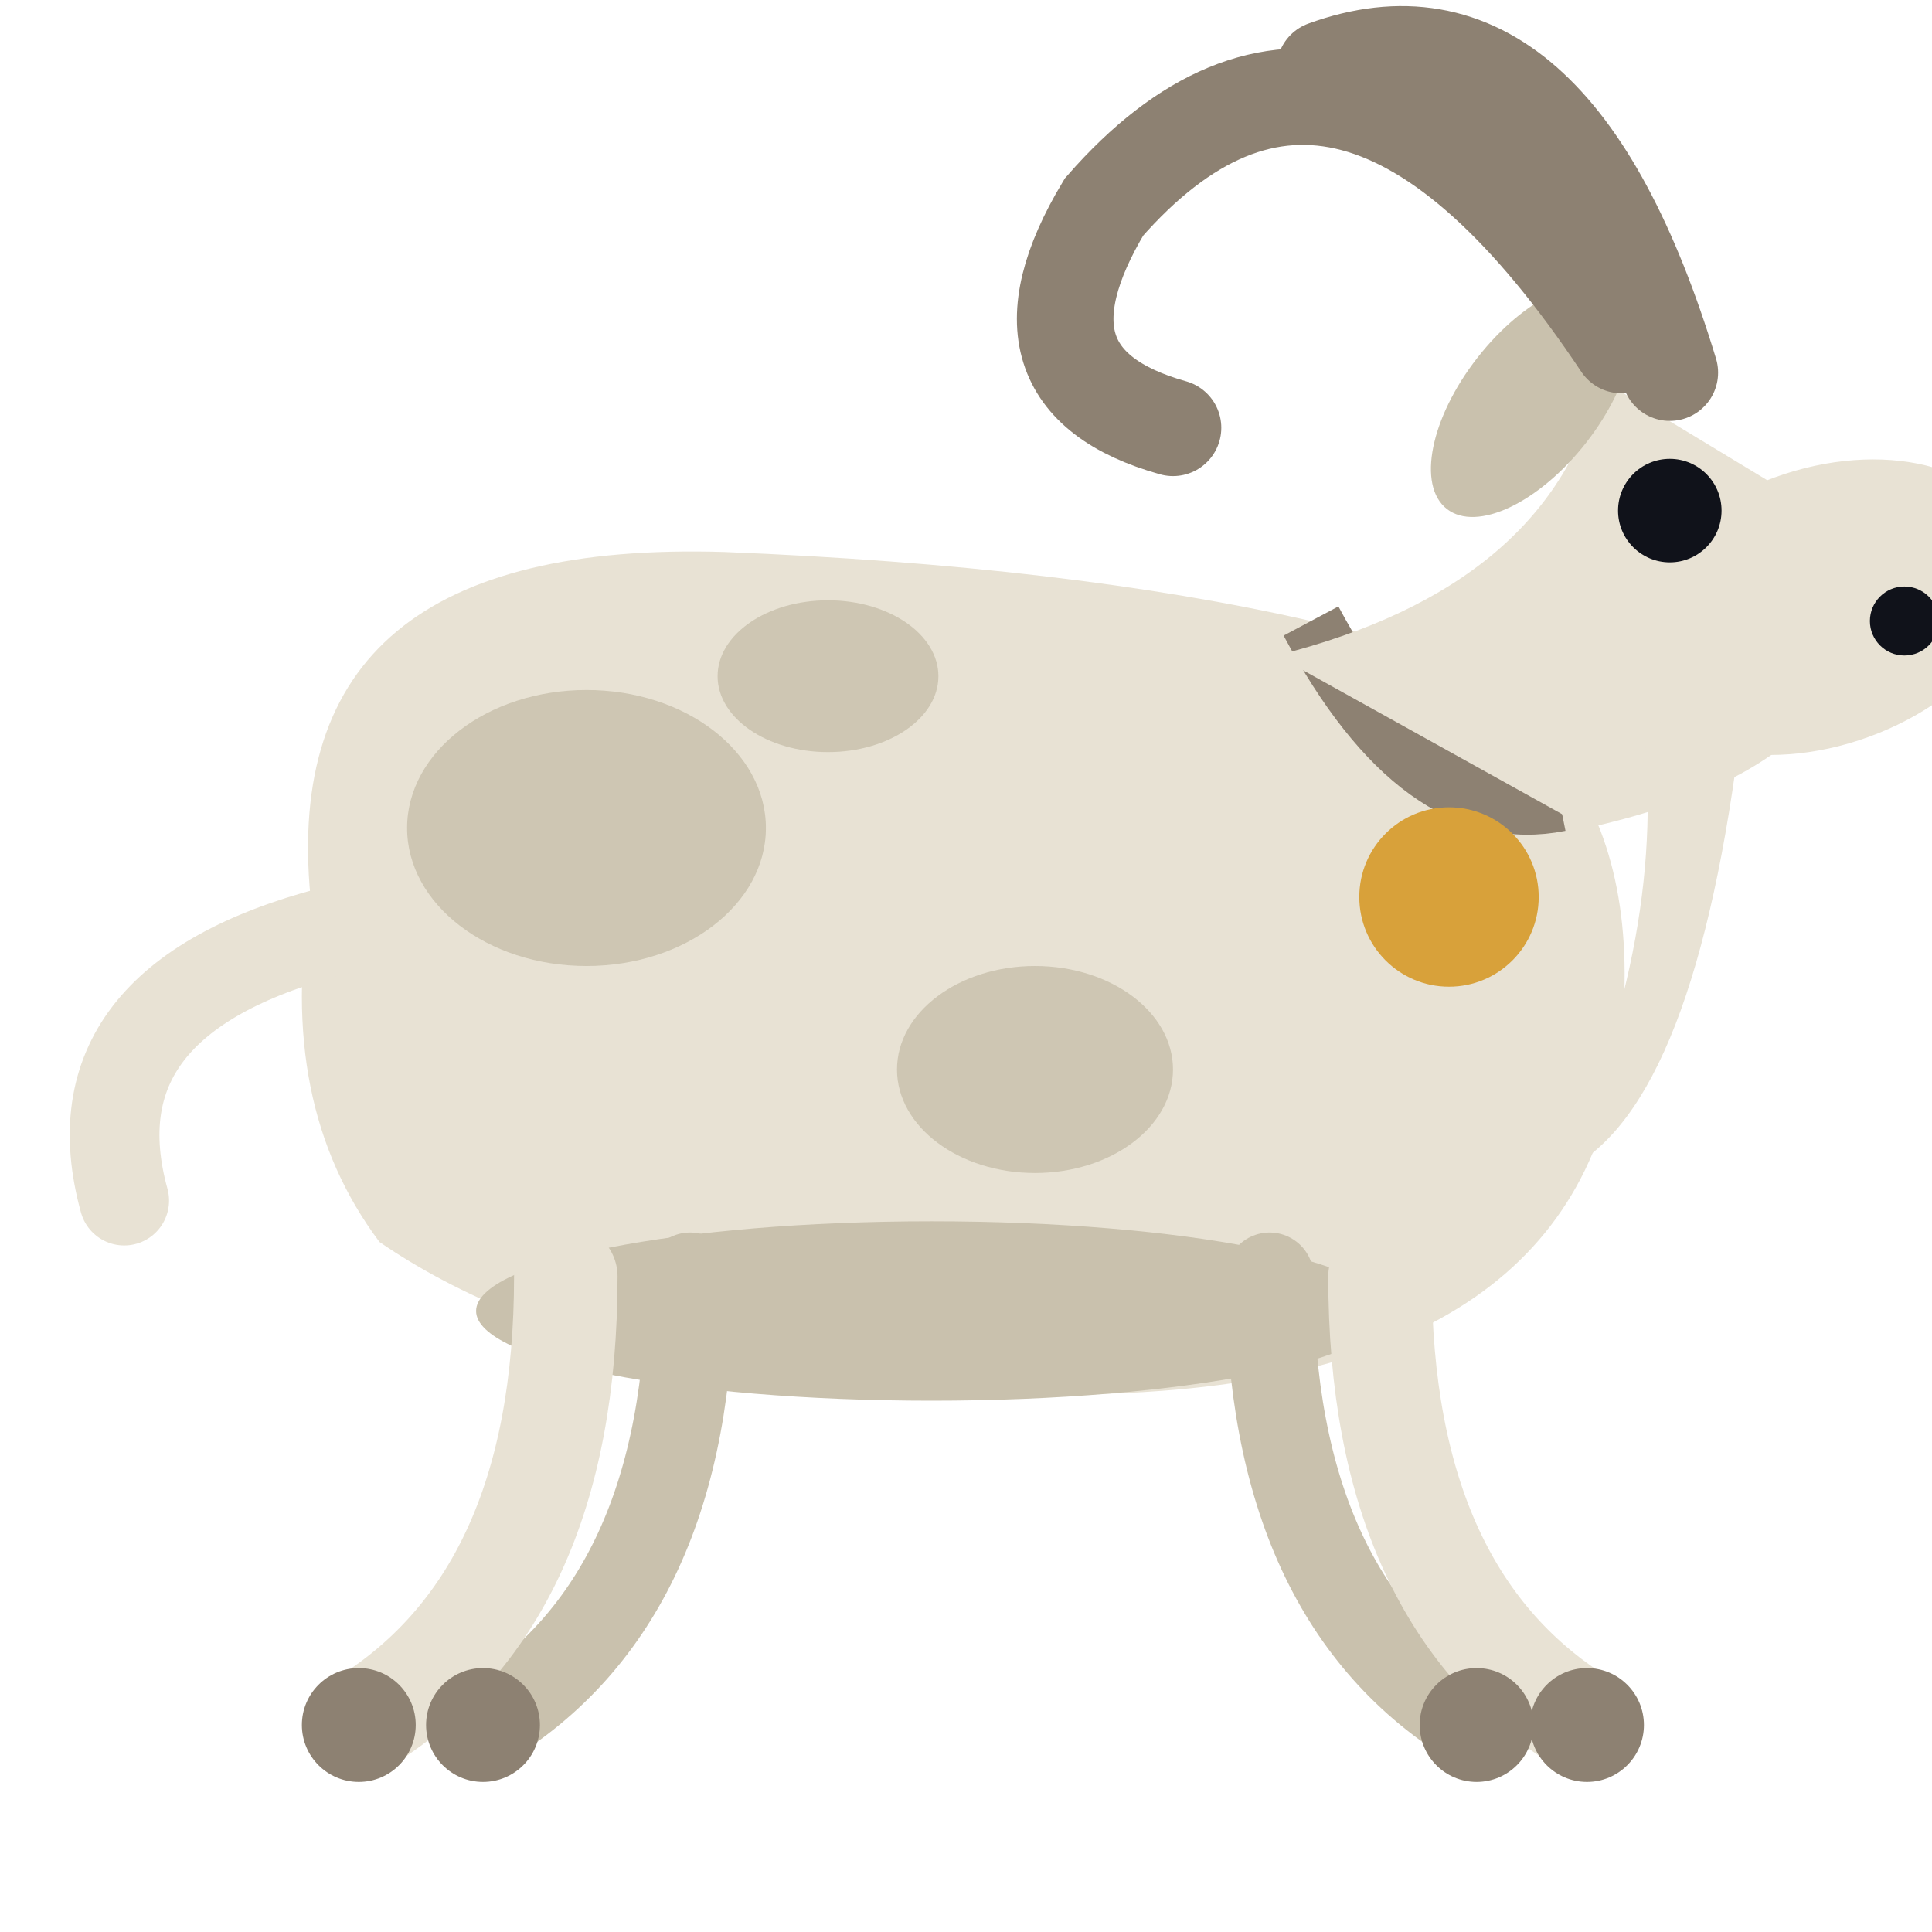
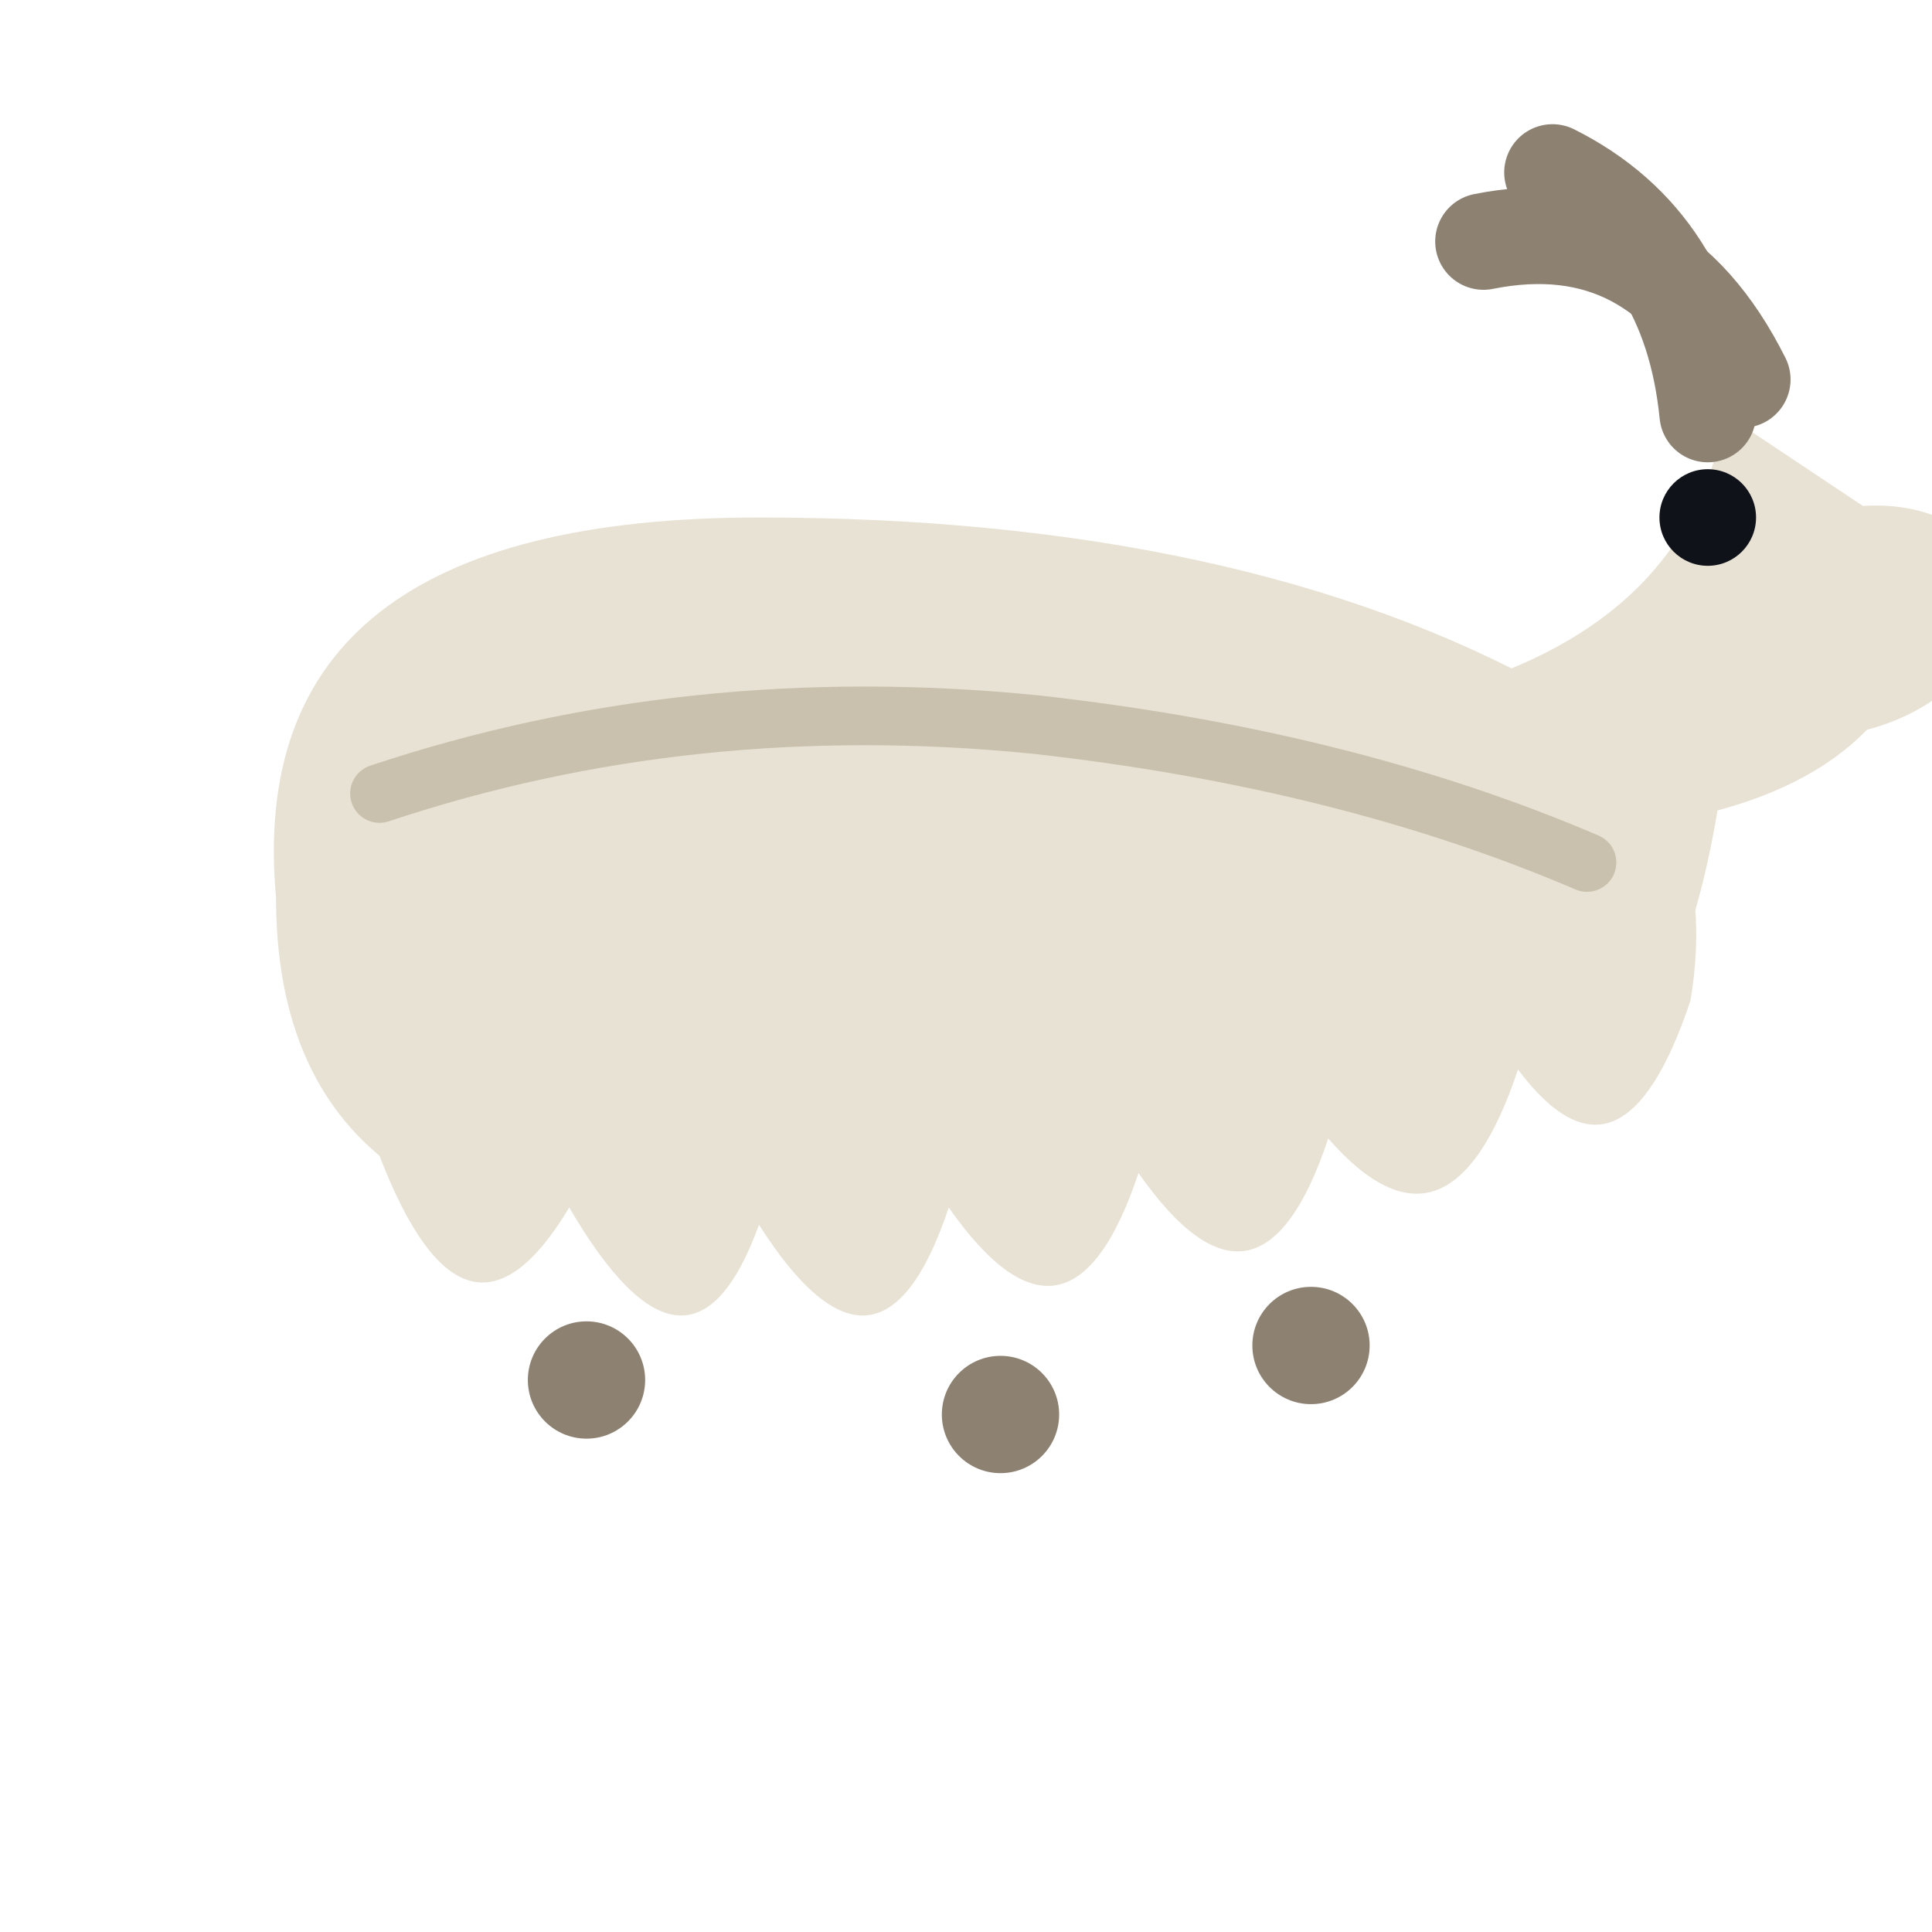
<svg xmlns="http://www.w3.org/2000/svg" viewBox="0 0 112 112" width="112" height="112">
-   <path d="M18 52 Q16 31.2 42 32 Q62 32.8 76 36 Q96 40 94 60 Q92 80 64 80.8 Q36 81.6 22 72 Q16 64 18 52 Z" fill="#e8e2d4" />
-   <ellipse cx="54" cy="76" rx="26.4" ry="5.2" fill="#c9c1ad" />
-   <g fill="#c9c1ad" opacity="0.85">
-     <ellipse cx="34" cy="48" rx="10.4" ry="8" />
-     <ellipse cx="60" cy="62" rx="8" ry="6" />
-     <ellipse cx="48" cy="39.2" rx="6.4" ry="4.4" />
+   <path d="M16 52 Q14 30 44 30 Q72 30 90 40 Q100 46 98 58 Q94 70 88 62 Q84 74 77 66 Q73 78 66 68 Q62 80 55 70 Q51 82 44 71 Q40 82 33 70 Q27 80 22 67 Q16 62 16 52 Z" fill="#e8e2d4" />
+   <path d="M22 46 Q40 40 60 42 Q78 44 92 50" fill="none" stroke="#c9c1ad" stroke-width="3.4" stroke-linecap="round" />
+   <g fill="#8d8172">
+     <circle cx="34" cy="80" r="3.4" />
+     <circle cx="58" cy="82" r="3.4" />
+     <circle cx="76" cy="78" r="3.4" />
  </g>
-   <g fill="none" stroke-linecap="round">
-     <path d="M40 74 Q40 92.8 28 100" stroke="#c9c1ad" stroke-width="5.1" />
-     <path d="M73.6 74 Q73.6 92.8 85.6 100" stroke="#c9c1ad" stroke-width="5.1" />
-     <path d="M32.8 74 Q32.8 92.8 20.8 100" stroke="#e8e2d4" stroke-width="6" />
-     <path d="M80 74 Q80 92.8 92 100" stroke="#e8e2d4" stroke-width="6" />
+   <path d="M84 40 Q98 36 100 24 L112 32 Q112 46 94 48 Z" fill="#e8e2d4" />
+   <ellipse cx="107" cy="36" rx="9" ry="6.4" transform="rotate(-18 107 36)" fill="#e8e2d4" />
+   <g fill="none" stroke="#8d8172" stroke-width="5.6" stroke-linecap="round">
+     <path d="M101 22 Q96 12 86 14" />
+     <path d="M99 24 Q98 14 90 10" />
  </g>
-   <g fill="#8d8172">
-     <circle cx="28" cy="100" r="3.3" />
-     <circle cx="85.6" cy="100" r="3.3" />
-     <circle cx="20.8" cy="100" r="3.3" />
-     <circle cx="92" cy="100" r="3.3" />
-   </g>
-   <path d="M19.2 54 Q4 58 7.2 69.6" fill="none" stroke="#e8e2d4" stroke-width="5.2" stroke-linecap="round" />
-   <path d="M76 36 Q82.4 48 90.4 46.4" fill="none" stroke="#8d8172" stroke-width="3.6" />
-   <circle cx="84" cy="52" r="5.2" fill="#d8a13a" />
-   <path d="M74 38 Q90 34 92.8 22 L108 31.2 Q110 44 92 48 Z" fill="#e8e2d4" />
-   <ellipse cx="105.6" cy="35.2" rx="12" ry="8" transform="rotate(-20 105.6 35.2)" fill="#e8e2d4" />
-   <ellipse cx="88.8" cy="23.2" rx="8" ry="4" transform="rotate(-52 88.8 23.2)" fill="#c9c1ad" />
-   <g fill="none" stroke="#8d8172" stroke-width="5.6" stroke-linecap="round">
-     <path d="M94 20 Q78 -4 64 12 Q58 22 68 24.8" />
-     <path d="M96.8 21.6 Q90 -0.8 76.8 4" />
-   </g>
-   <path d="M100.8 43.2 Q98 64.8 90.4 68 Q96.8 54 95.2 41.6 Z" fill="#e8e2d4" />
-   <circle cx="96.8" cy="29.6" r="3" fill="#10121a" />
-   <circle cx="110.4" cy="36" r="2" fill="#10121a" />
+   <path d="M100 44 Q98 60 91 64 Q96 52 95 43 Z" fill="#e8e2d4" />
+   <circle cx="99" cy="30" r="2.8" fill="#10121a" />
</svg>
